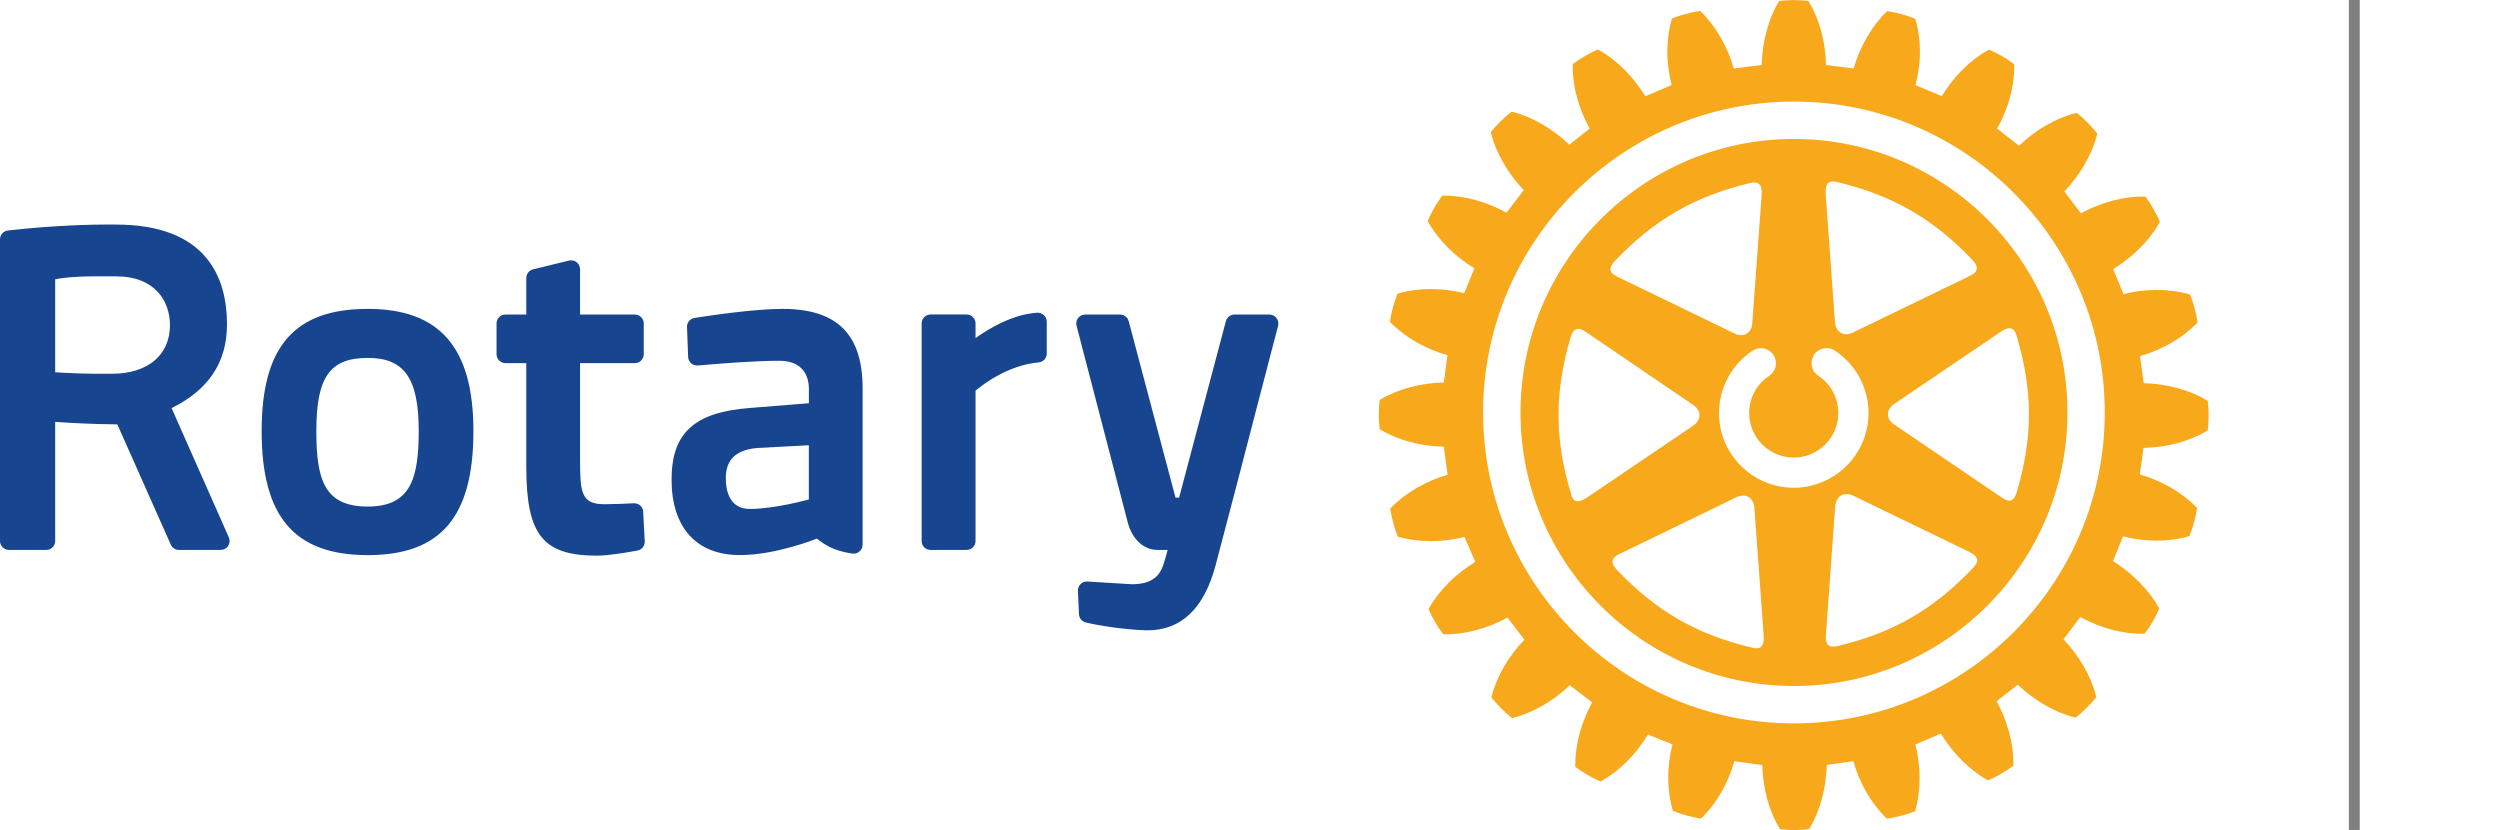
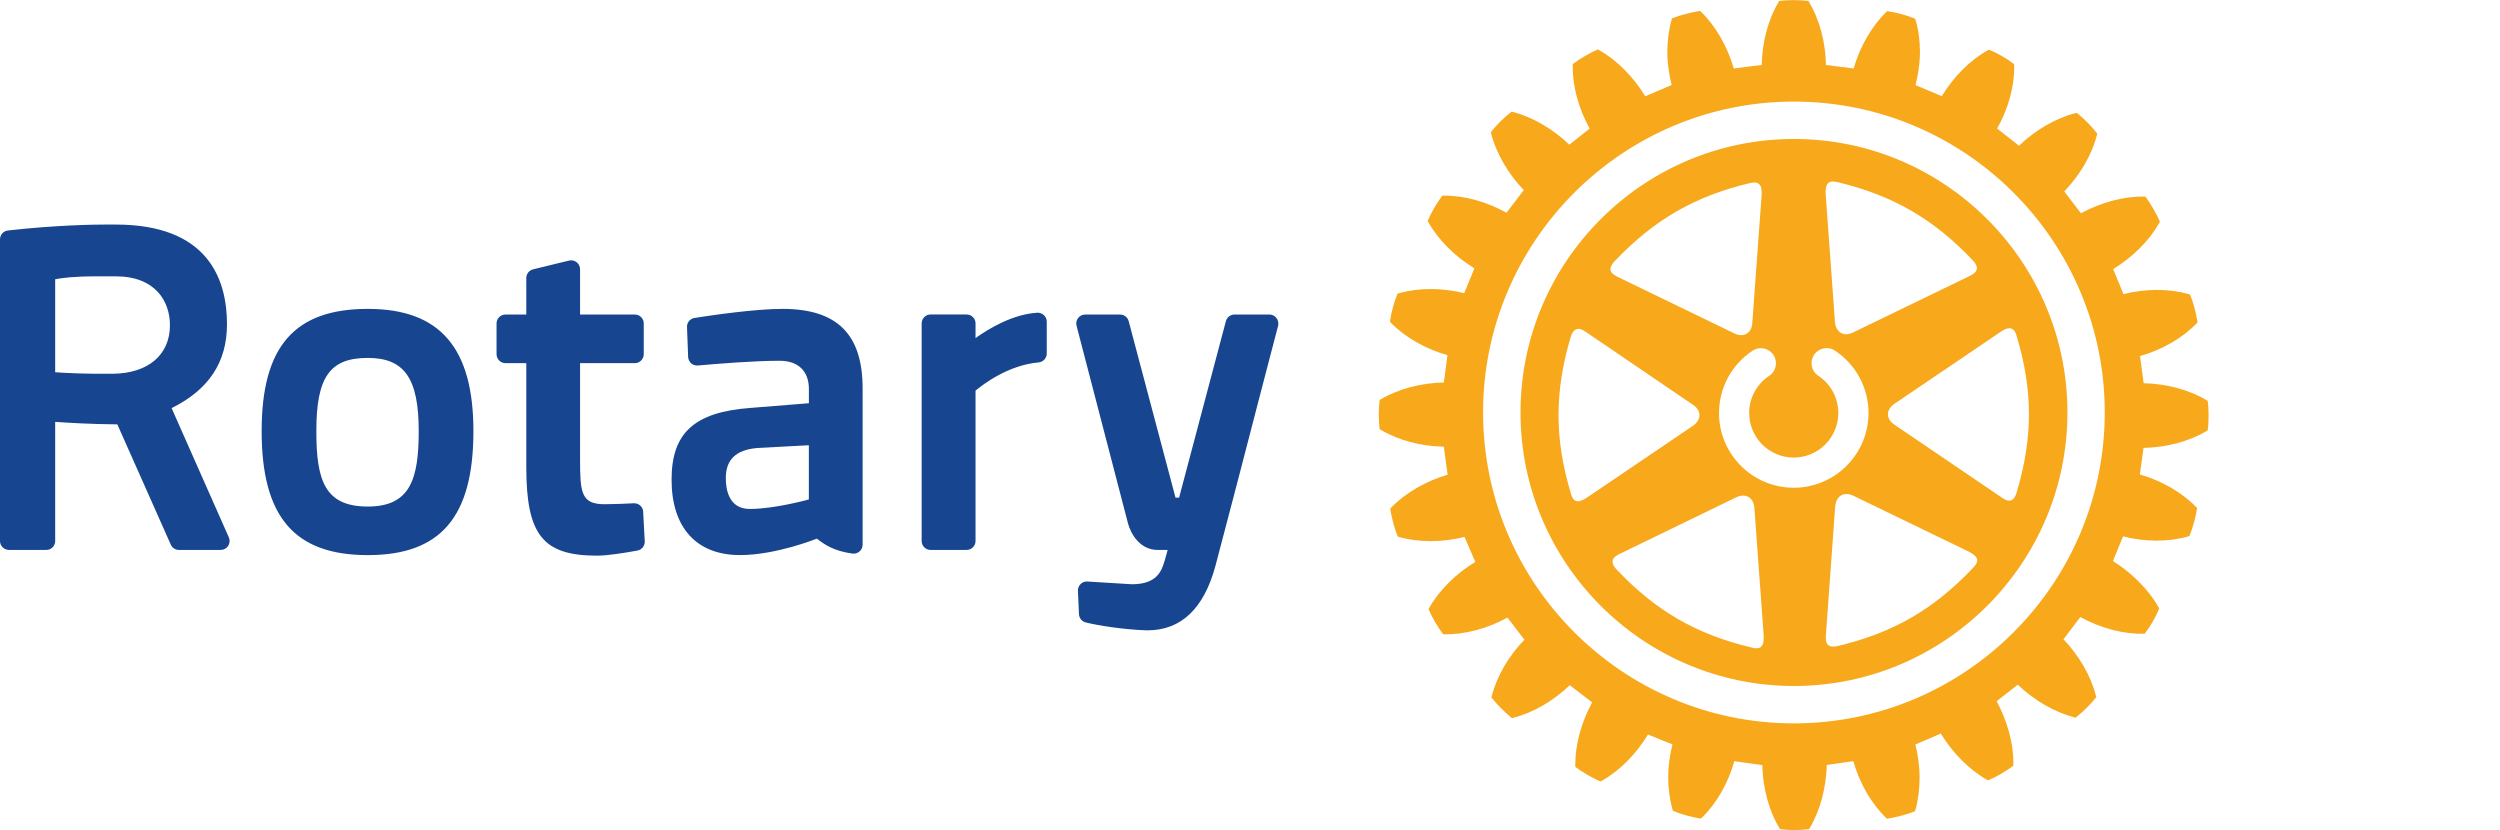
<svg xmlns="http://www.w3.org/2000/svg" version="1.2" viewBox="0 0 650.49 215.96" overflow="visible">
  <path fill="#F7A81B" d="M574.47 104.61l-.02-.3-.23-.13c-4.58-2.78-10.58-4.34-16.45-4.47-.12-.78-.85-6.28-.94-7.06 5.61-1.59 10.99-4.64 14.76-8.54l.2-.18-.06-.3c-.28-2.09-1.07-5.01-1.8-6.77l-.12-.26-.28-.07c-5.16-1.47-11.35-1.44-17.02 0-.27-.73-2.37-5.8-2.67-6.51 5-3.05 9.39-7.37 12.02-12.05l.14-.23-.11-.29c-.76-1.8-2.28-4.41-3.49-6.06l-.17-.23h-.31c-5.31-.12-11.25 1.51-16.48 4.33-.46-.64-3.87-5.07-4.33-5.69 4.08-4.2 7.19-9.53 8.53-14.74l.08-.29-.2-.22c-1.21-1.6-3.33-3.75-4.92-5l-.22-.17-.3.04c-5.22 1.32-10.53 4.45-14.74 8.5-.64-.49-5.06-3.95-5.7-4.47 2.82-4.97 4.46-10.72 4.46-16.02 0-.15-.03-.72-.03-.72l-.23-.17c-1.63-1.28-4.21-2.76-6.09-3.52l-.26-.09-.24.13c-4.69 2.61-8.99 6.97-12 11.96-.76-.29-6.13-2.55-6.84-2.86.71-2.82 1.15-5.72 1.15-8.61 0-2.92-.35-5.79-1.15-8.39l-.07-.27-.29-.11c-1.77-.76-4.61-1.54-6.71-1.84l-.31-.05-.19.2c-3.88 3.76-6.92 9.12-8.53 14.74-.8-.13-6.36-.82-7.21-.91-.07-5.83-1.64-11.79-4.41-16.43l-.14-.26-.29-.01c-2-.25-5.05-.25-7.01 0l-.31.01-.14.26c-2.75 4.59-4.3 10.55-4.4 16.41-.81.11-6.46.79-7.28.93-1.61-5.65-4.67-11.03-8.53-14.77l-.22-.22-.31.05c-2.08.31-4.96 1.08-6.73 1.8l-.27.12-.11.27c-.73 2.64-1.12 5.55-1.12 8.49 0 2.84.45 5.76 1.12 8.55-.71.3-6.13 2.64-6.86 2.93-3.04-5-7.35-9.39-12.03-12.03l-.25-.15-.3.1c-1.8.79-4.4 2.29-6.04 3.53l-.26.16v.78c0 5.25 1.63 11.01 4.42 16.02-.61.5-4.69 3.69-5.3 4.19-4.2-4.06-9.52-7.19-14.76-8.55l-.27-.05-.2.19c-1.61 1.21-3.77 3.33-5.01 4.93l-.18.23.07.28c1.31 5.21 4.44 10.54 8.49 14.78-.44.62-4 5.25-4.49 5.89-5.08-2.84-11.01-4.52-16.43-4.44l-.27.01-.18.24c-1.19 1.58-2.69 4.13-3.51 6.07l-.12.25.14.27c2.6 4.66 7 9.02 12.02 12.07-.27.72-2.33 5.74-2.65 6.46-5.77-1.43-11.93-1.45-17.06.05l-.28.07-.1.25c-.76 1.8-1.54 4.64-1.84 6.78l-.04.29.21.23c3.75 3.85 9.13 6.9 14.75 8.46-.12.8-.84 6.35-.94 7.11-5.84.11-11.86 1.66-16.45 4.41l-.25.14-.03.3c-.12 1.01-.19 2.26-.19 3.52 0 1.25.08 2.49.19 3.5l.03.29.25.13c4.59 2.75 10.56 4.32 16.44 4.41.12.8.9 6.51 1 7.29-5.64 1.65-10.98 4.74-14.73 8.59l-.2.24.03.26c.33 2.11 1.1 5.01 1.83 6.76l.12.26.27.09c5.2 1.49 11.36 1.42 17.07 0 .29.72 2.5 5.77 2.81 6.5-5 3-9.38 7.33-12.03 12.01l-.12.26.1.27c.77 1.84 2.3 4.44 3.52 6.06l.18.23.26.01c5.37.08 11.3-1.51 16.45-4.36.48.6 3.96 5.14 4.42 5.76-4.04 4.14-7.18 9.44-8.52 14.73l-.07.27.17.23c1.24 1.58 3.37 3.7 4.95 4.98l.23.2.28-.09c5.21-1.3 10.51-4.4 14.76-8.48.65.5 5.15 3.97 5.82 4.46-2.77 5.09-4.39 10.89-4.39 16.18v.59l.26.2c1.57 1.19 4.13 2.65 6.04 3.51l.26.1.28-.13c4.69-2.62 9.03-7.02 12.07-12.08.71.29 5.65 2.3 6.38 2.58-.71 2.79-1.11 5.66-1.11 8.5 0 2.97.39 5.88 1.14 8.49l.07.28.29.11c1.78.76 4.64 1.54 6.74 1.88l.31.04.2-.23c3.89-3.78 6.92-9.16 8.44-14.72.82.13 6.51.94 7.3 1.02.12 5.88 1.69 11.85 4.45 16.41l.12.25.31.04c2.02.26 5.03.26 7.01 0l.29-.04.14-.25c2.73-4.56 4.3-10.54 4.45-16.44.79-.11 6.12-.86 6.92-.99 1.57 5.66 4.63 10.99 8.52 14.77l.21.19.26-.02c2.12-.34 5-1.08 6.79-1.81l.26-.13.09-.26c.75-2.63 1.1-5.52 1.1-8.48 0-2.87-.4-5.8-1.1-8.61.73-.28 5.9-2.51 6.62-2.84 3.04 5.02 7.37 9.41 12.04 12.05l.23.12.28-.1c1.86-.76 4.48-2.28 6.09-3.54l.23-.14s.02-.62.02-.79c0-5.17-1.64-10.95-4.36-16.01.61-.48 4.88-3.8 5.49-4.29 4.26 4.05 9.58 7.17 14.79 8.51l.28.08.21-.2c1.59-1.25 3.75-3.39 4.99-4.94l.19-.25-.1-.25c-1.3-5.2-4.4-10.52-8.46-14.77.47-.63 3.92-5.15 4.38-5.79 5.16 2.84 11.09 4.47 16.43 4.35h.29l.18-.22c1.28-1.63 2.75-4.18 3.52-6.1l.12-.24-.14-.26c-2.55-4.59-6.91-8.95-11.91-12.1.29-.72 2.33-5.7 2.63-6.42 5.67 1.46 11.82 1.51 17 0l.25-.09.12-.26c.76-1.83 1.53-4.65 1.85-6.75l.03-.29-.22-.22c-3.75-3.89-9.1-6.9-14.67-8.5.12-.78.88-6.13.96-6.91 5.91-.1 11.91-1.68 16.49-4.44l.23-.15.02-.31c.14-.97.19-2.25.19-3.5 0-1.31-.05-2.55-.19-3.53zm-107.7 83.61c-44.58 0-80.88-36.29-80.88-80.9 0-44.6 36.29-80.89 80.88-80.89 44.61 0 80.88 36.29 80.88 80.89.01 44.61-36.27 80.9-80.88 80.9z" />
  <path fill="#F7A81B" d="M466.77 36.16c-39.22 0-71.14 31.93-71.14 71.16 0 39.25 31.92 71.17 71.14 71.17 39.23 0 71.17-31.92 71.17-71.17 0-39.24-31.94-71.16-71.17-71.16zm8.96 11.44c.69-.56 1.59-.38 2.49-.19 14.3 3.46 24.8 9.5 35.04 20.27.73.77 1.12 1.49 1.12 2.12 0 .06-.02.16-.02.25-.22.98-1.31 1.5-2.29 1.97l-29.94 14.5c-1.18.56-2.28.61-3.15.08-.88-.51-1.43-1.49-1.53-2.78l-2.41-33.17c-.1-1.59.11-2.56.69-3.05zm-55.58 20.32h.02c10.24-10.76 20.72-16.82 35.02-20.25.88-.2 1.83-.37 2.46.19.61.47.82 1.45.71 3.04l-2.42 33.16c-.08 1.28-.61 2.28-1.5 2.77-.87.52-2.01.5-3.15-.07l-29.92-14.49c-.98-.48-2.12-1-2.32-1.99-.1-.66.23-1.46 1.1-2.36zm-7.11 61.47c-1.3.89-2.26 1.21-2.99.94-.82-.28-1.09-1.18-1.35-2.06-4.23-14.12-4.23-26.24-.05-40.48.36-1.22.88-1.89 1.53-2.13.96-.34 1.96.36 2.86.98l27.5 18.71c1.04.69 1.65 1.65 1.65 2.69 0 1-.61 1.96-1.6 2.69l-27.55 18.66zm45.15 38.94c-.66.53-1.58.37-2.49.14-14.29-3.41-24.8-9.46-35.02-20.24-.75-.77-1.1-1.45-1.1-2.06 0-.11 0-.18.02-.3.14-.94 1.3-1.5 2.26-1.96l29.94-14.53c1.17-.55 2.3-.57 3.18-.05.86.51 1.4 1.48 1.5 2.75l2.42 33.23c.09 1.57-.14 2.54-.71 3.02zm8.53-41.42c-10.72 0-19.44-8.72-19.44-19.43 0-6.54 3.26-12.62 8.74-16.23 1.8-1.21 4.24-.69 5.43 1.1 1.19 1.81.71 4.25-1.11 5.44a11.544 11.544 0 00-5.21 9.68c0 6.38 5.2 11.59 11.59 11.59 6.4 0 11.6-5.21 11.6-11.59 0-3.91-1.94-7.55-5.22-9.7a3.92 3.92 0 01-1.1-5.44c1.19-1.79 3.63-2.31 5.43-1.11 5.47 3.62 8.75 9.69 8.75 16.25-.01 10.72-8.74 19.44-19.46 19.44zm46.58 20.93c-10.2 10.74-20.64 16.78-35.02 20.23-1.22.31-2.06.21-2.58-.22-.75-.63-.66-1.89-.58-2.98l2.39-33.18c.15-1.29.66-2.27 1.57-2.81.88-.48 2.01-.44 3.13.1l29.95 14.5c1.4.69 2.14 1.37 2.29 2.11.12.83-.49 1.57-1.15 2.25zm10.09-62.33c.81.27 1.12 1.16 1.37 2.04 4.21 14.14 4.21 26.24 0 40.49-.34 1.23-.83 1.9-1.49 2.16-.94.29-1.97-.39-2.83-1.02l-27.53-18.69c-1.06-.71-1.68-1.67-1.68-2.7 0-1.01.61-1.97 1.68-2.71l27.53-18.66c1.25-.89 2.22-1.17 2.95-.91z" />
  <path fill="#17458F" d="M167.35 133.15l.41 7.7c.06 1.15-.76 2.19-1.88 2.4-3.25.59-7.72 1.33-10.53 1.33-14.11 0-18.41-5.4-18.41-23.08V94.49h-5.41c-1.29 0-2.33-1.05-2.33-2.34v-7.99c0-1.29 1.04-2.32 2.33-2.32h5.41v-9.5c0-1.08.74-2.01 1.77-2.26l9.35-2.28c.69-.16 1.42-.01 1.98.43.56.45.89 1.12.89 1.83v11.78h14.26c1.27 0 2.31 1.03 2.31 2.32v7.99c0 1.29-1.04 2.34-2.31 2.34h-14.26v25.04c0 8.66.3 11.67 6.38 11.67 2.24 0 5.75-.15 7.64-.25 1.23-.03 2.36.9 2.4 2.2zM95.7 80.37c-19.1 0-27.62 9.8-27.62 31.8 0 22.31 8.52 32.27 27.62 32.27 19 0 27.48-9.96 27.48-32.27 0-21.71-8.73-31.8-27.48-31.8zm0 51.43c-11.26 0-13.39-6.89-13.39-19.64 0-14.06 3.51-19.03 13.39-19.03 9.53 0 13.25 5.33 13.25 19.03 0 12.44-2.17 19.64-13.25 19.64zM332.12 82.74c-.43-.57-1.1-.9-1.82-.9h-9.09c-1.05 0-1.96.71-2.24 1.73l-12.17 45.9h-.94l-12.18-45.9a2.315 2.315 0 00-2.25-1.73h-9.06c-.73 0-1.41.33-1.85.9-.43.58-.59 1.31-.41 2l13.4 51.48c.67 2.55 3.03 6.87 7.7 6.87h2.6c-.23.87-.46 1.79-.71 2.58l-.12.39c-.73 2.37-1.82 5.96-8.45 5.96l-11.59-.71c-.67-.05-1.3.19-1.77.66-.47.46-.73 1.1-.7 1.77l.28 6.07c.04 1.03.76 1.9 1.77 2.15 3.42.85 9.94 1.83 15.32 2.03.26.02.49.02.74.02 8.74 0 14.68-5.66 17.68-16.8 3.47-13.05 7.81-29.84 10.99-42.1 1.44-5.52 2.67-10.27 3.56-13.66l1.75-6.68c.17-.72 0-1.46-.44-2.03zM59.55 139.84l-14.9-33.65c9.7-4.81 14.41-11.95 14.41-21.82 0-11.82-5.01-25.94-28.92-25.94 0 0-.67-.01-1.94-.01-3.7 0-13.66.14-26.13 1.55A2.32 2.32 0 000 62.28v78.49c0 1.29 1.05 2.32 2.35 2.32h9.7c1.28 0 2.31-1.03 2.31-2.32v-31c3.24.23 9.25.6 16.17.65l13.91 31.29c.35.84 1.2 1.38 2.12 1.38h10.85c.79 0 1.52-.39 1.96-1.05.42-.66.49-1.49.18-2.2zM29.43 97.25c-7.07.08-12.33-.2-15.07-.39v-24.2c1.65-.33 4.91-.76 10.62-.76h5.12c10.41 0 14.12 6.58 14.12 12.73 0 7.68-5.67 12.52-14.79 12.62zM203.59 80.37c-7.05 0-18.36 1.64-22.89 2.36-1.14.18-2.01 1.21-1.94 2.39l.29 7.77c.03.62.33 1.24.79 1.65.49.42 1.13.62 1.77.56 5.06-.45 14.58-1.23 21.24-1.23 4.84 0 7.62 2.68 7.62 7.36v3.69l-15.22 1.22c-14.57 1.09-20.51 6.48-20.51 18.67 0 12.48 6.49 19.62 17.79 19.62 9.4 0 19.91-4.24 20.01-4.28 2.25 1.73 4.51 3.21 9.26 3.89.66.09 1.34-.11 1.85-.56.51-.44.8-1.07.8-1.76v-40.61c.01-14.14-6.62-20.74-20.86-20.74zm6.87 49.59c-.1.02-8.88 2.47-15.36 2.47-5.44 0-6.25-5.02-6.25-8 0-4.83 2.6-7.34 8.1-7.86l13.51-.72v14.11zM269.88 81.37c-6.18.37-12.26 3.9-16.05 6.59v-3.81a2.32 2.32 0 00-2.34-2.32h-9.34a2.32 2.32 0 00-2.34 2.32v56.62a2.32 2.32 0 002.34 2.32h9.34c1.3 0 2.34-1.03 2.34-2.32v-39.13c2.1-1.76 8.63-6.66 16.41-7.34 1.2-.11 2.12-1.11 2.12-2.32v-8.29c0-.65-.26-1.25-.74-1.68-.46-.45-1.1-.69-1.74-.64z" />
-   <path fill="#7F7F7F" d="M611.16 0h2.83v215.96h-2.83z" />
</svg>
